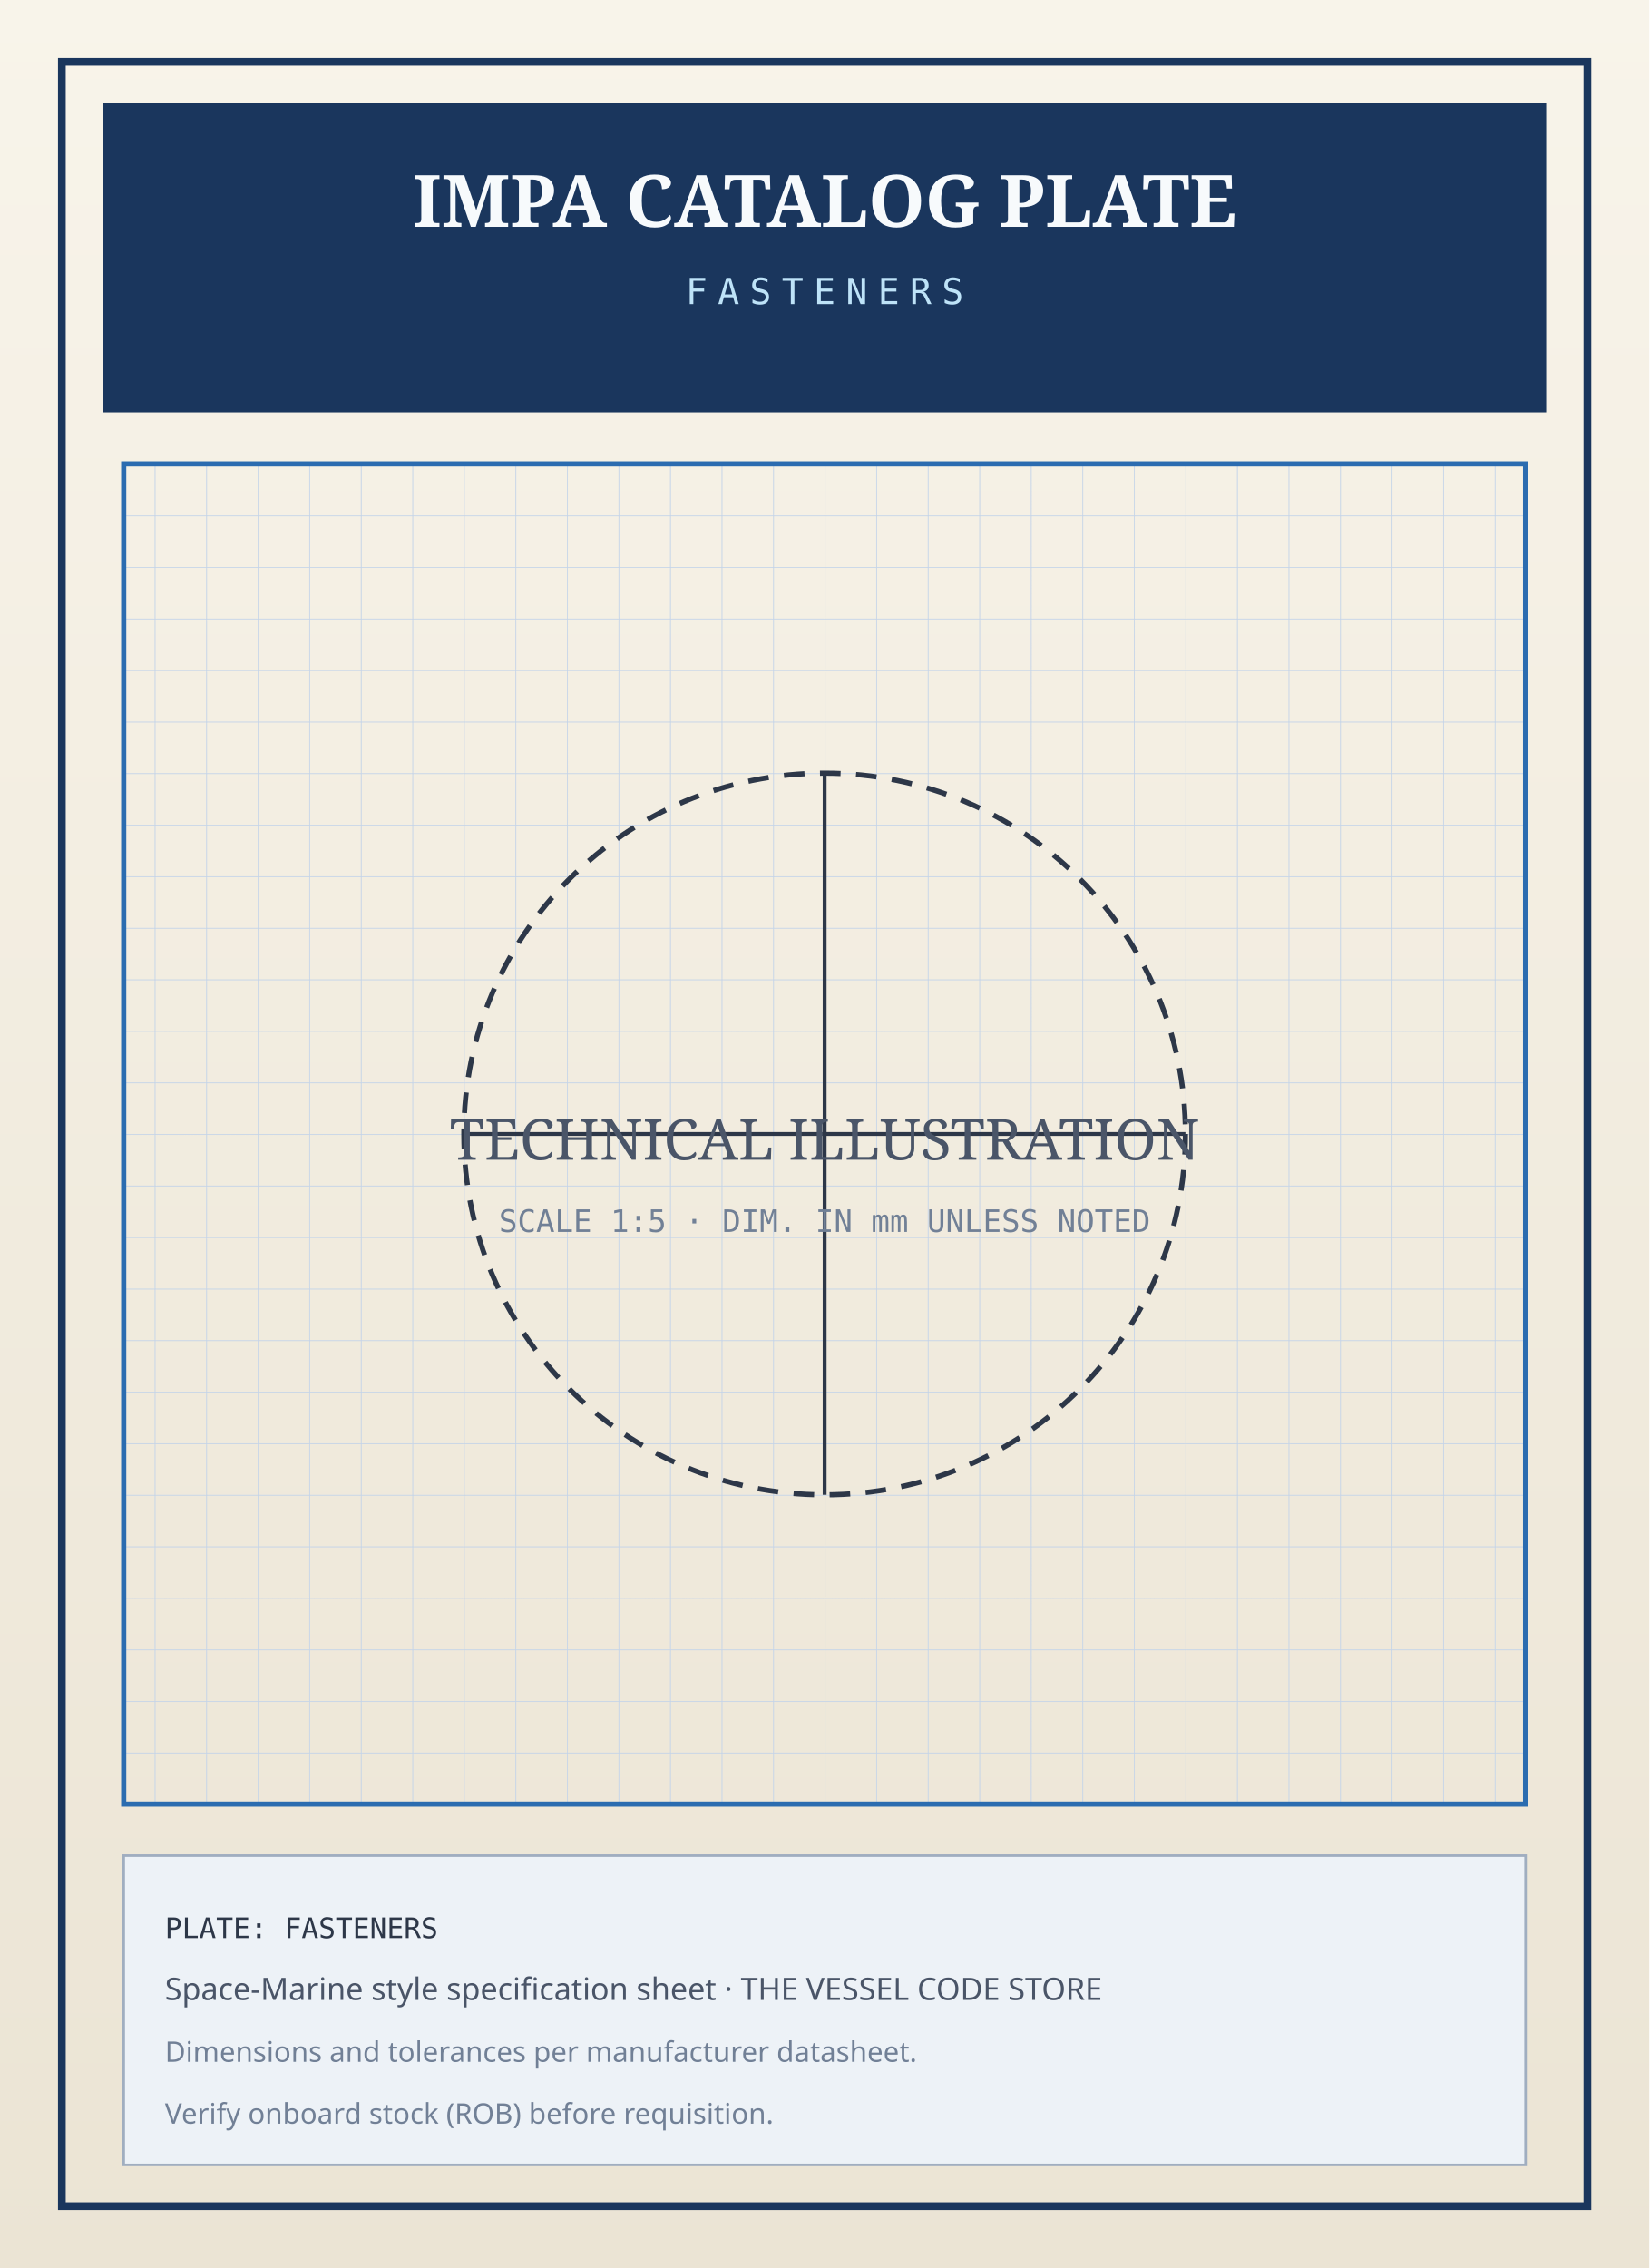
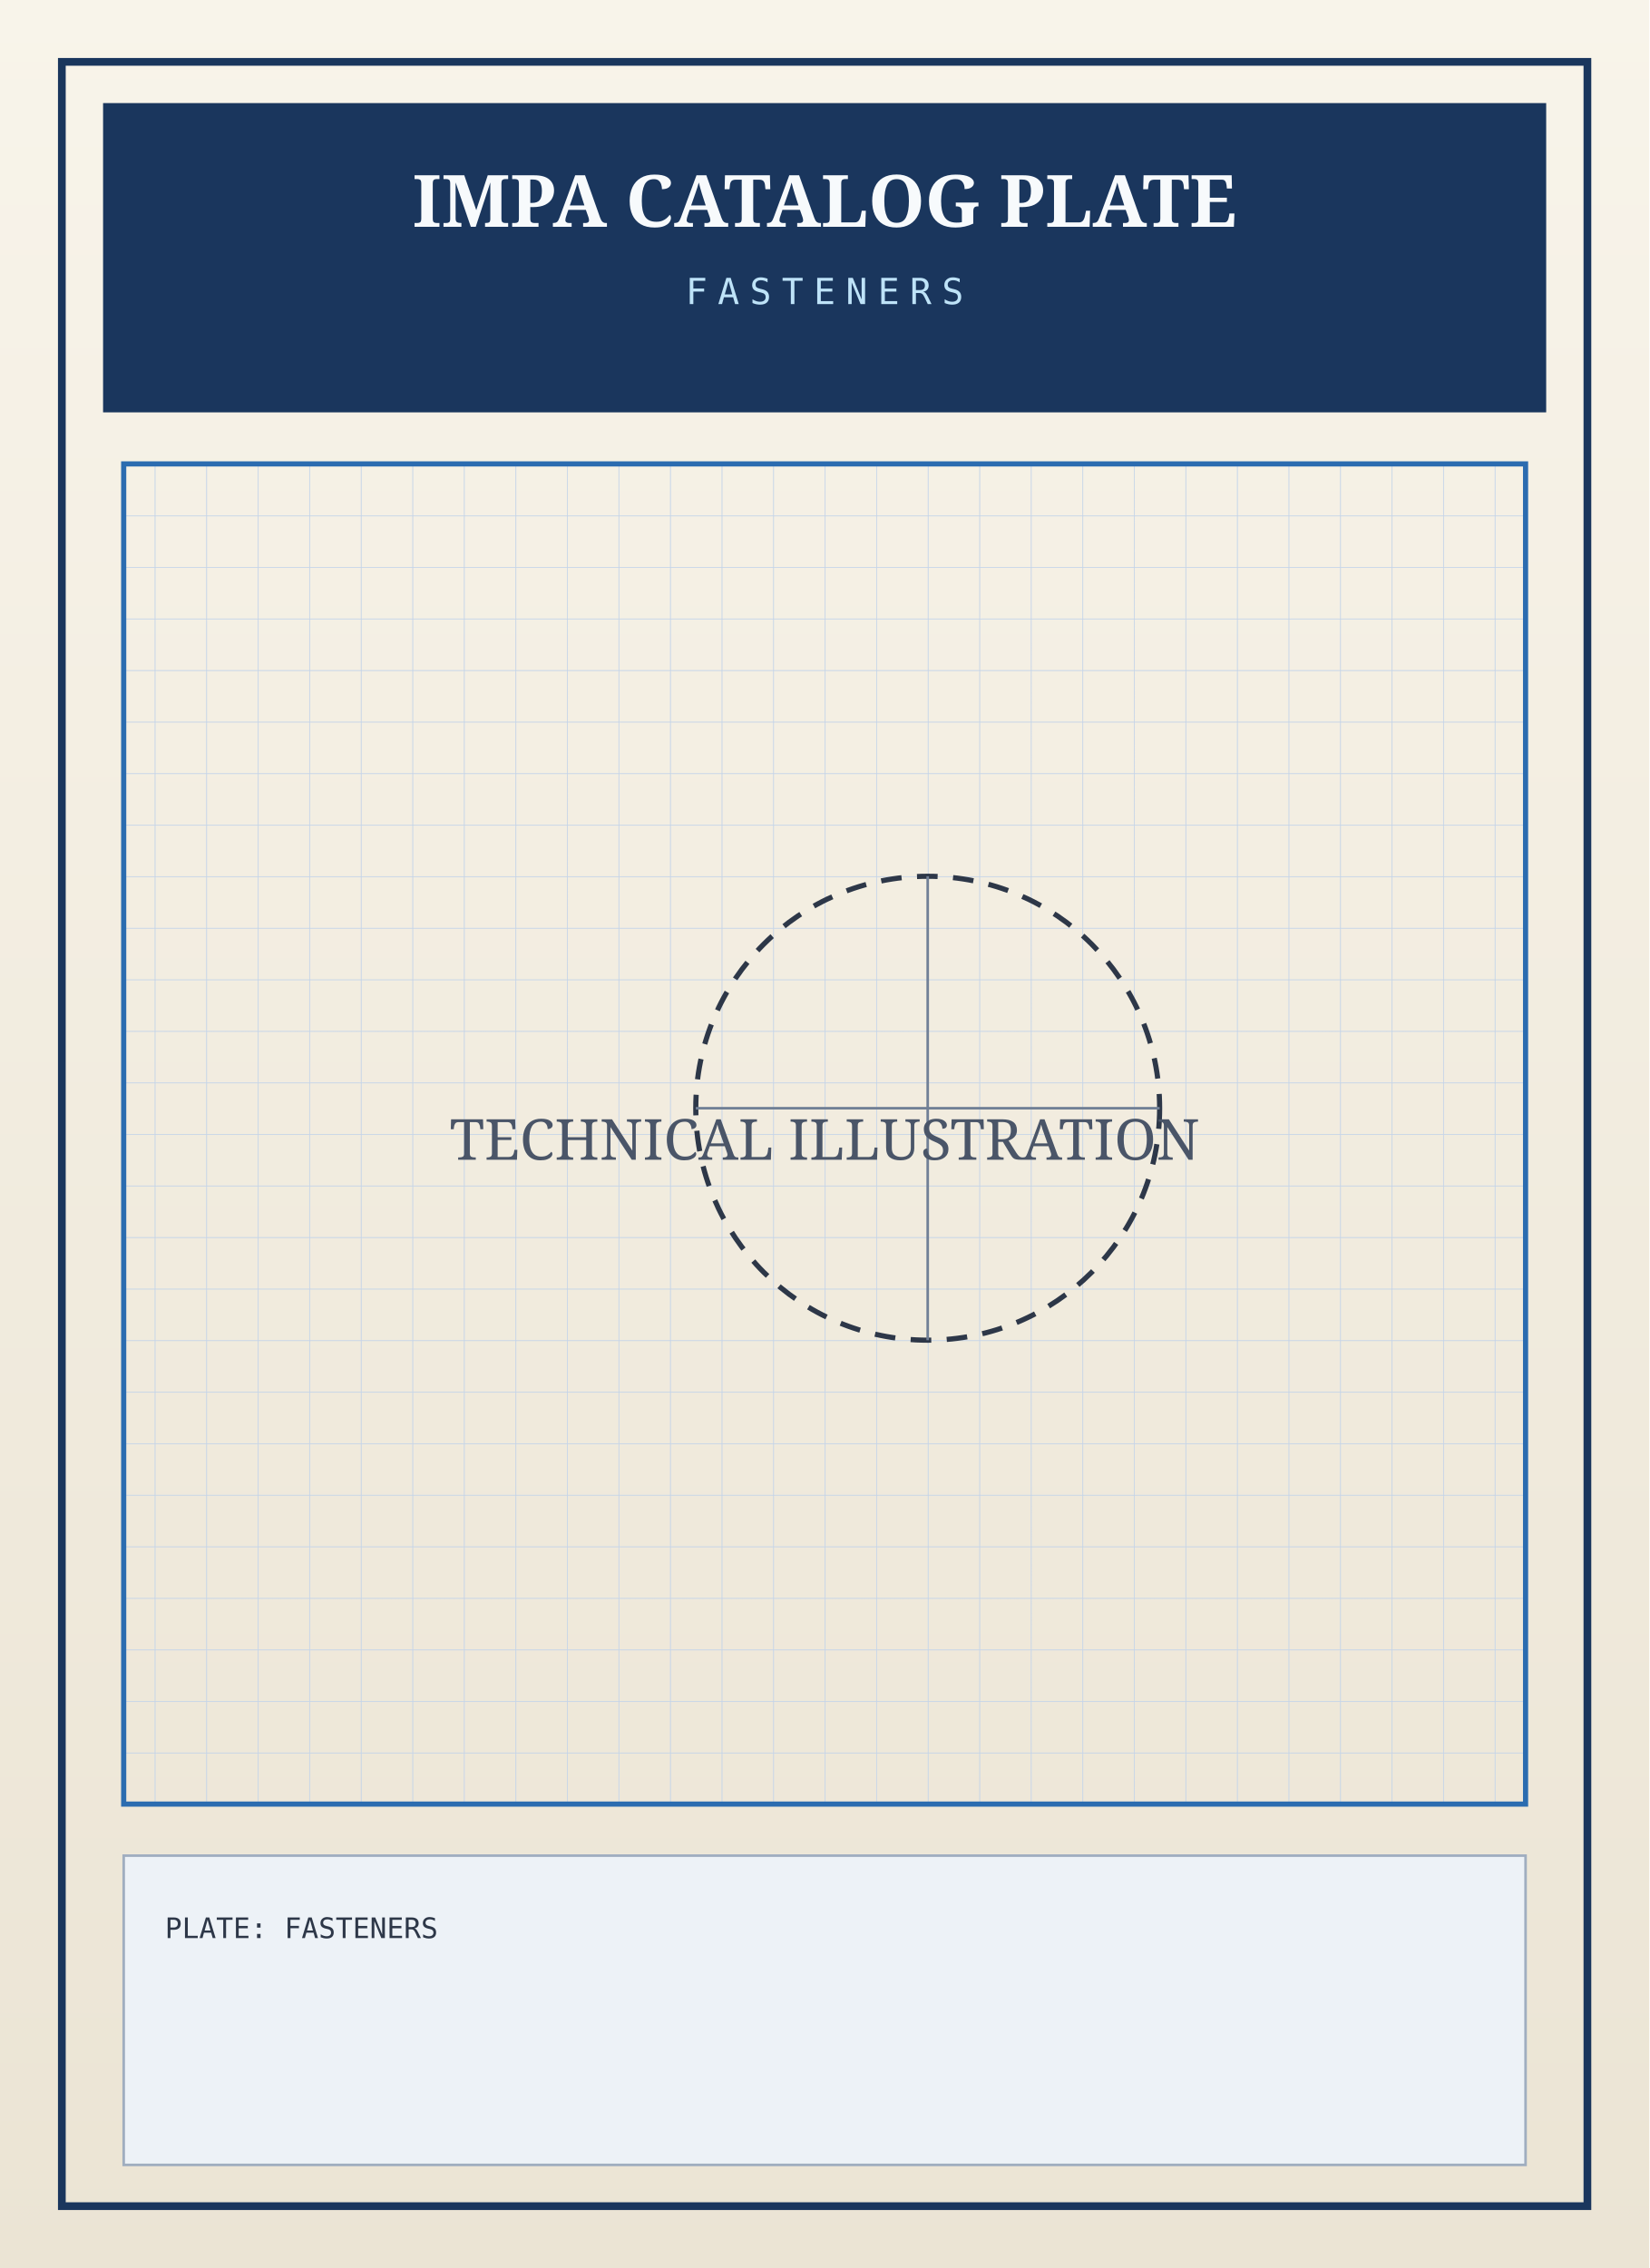
<svg xmlns="http://www.w3.org/2000/svg" viewBox="0 0 640 880" role="img" aria-label="FASTENERS catalog plate">
  <defs>
    <pattern id="grid" width="20" height="20" patternUnits="userSpaceOnUse">
      <path d="M 20 0 L 0 0 0 20" fill="none" stroke="#c5d4e8" stroke-width="0.6" />
    </pattern>
    <linearGradient id="paper" x1="0" y1="0" x2="0" y2="1">
      <stop offset="0%" stop-color="#f8f4ea" />
      <stop offset="100%" stop-color="#ebe4d4" />
    </linearGradient>
  </defs>
  <rect width="640" height="880" fill="url(#paper)" />
  <rect x="24" y="24" width="592" height="832" fill="none" stroke="#1a365d" stroke-width="3" />
  <rect x="40" y="40" width="560" height="120" fill="#1a365d" />
  <text x="320" y="88" text-anchor="middle" fill="#f7fafc" font-family="Georgia, serif" font-size="28" font-weight="700">IMPA CATALOG PLATE</text>
  <text x="320" y="118" text-anchor="middle" fill="#bee3f8" font-family="ui-monospace, monospace" font-size="14" letter-spacing="4">FASTENERS</text>
  <rect x="48" y="180" width="544" height="520" fill="url(#grid)" stroke="#2b6cb0" stroke-width="2" />
-   <circle cx="320" cy="440" r="140" fill="none" stroke="#2d3748" stroke-width="2" stroke-dasharray="8 6" />
-   <line x1="180" y1="440" x2="460" y2="440" stroke="#2d3748" stroke-width="1.5" />
-   <line x1="320" y1="300" x2="320" y2="580" stroke="#2d3748" stroke-width="1.5" />
+   <circle cx="360" cy="430" r="90" fill="none" stroke="#2d3748" stroke-width="2" stroke-dasharray="8 6" />
+   <line x1="270" y1="430" x2="450" y2="430" stroke="#718096" stroke-width="1" />
+   <line x1="360" y1="340" x2="360" y2="520" stroke="#718096" stroke-width="1" />
  <text x="320" y="450" text-anchor="middle" fill="#4a5568" font-family="Georgia, serif" font-size="22">TECHNICAL ILLUSTRATION</text>
-   <text x="320" y="478" text-anchor="middle" fill="#718096" font-family="ui-monospace, monospace" font-size="12">SCALE 1:5 · DIM. IN mm UNLESS NOTED</text>
  <rect x="48" y="720" width="544" height="120" fill="#edf2f7" stroke="#a0aec0" stroke-width="1" />
  <text x="64" y="752" fill="#2d3748" font-family="ui-monospace, monospace" font-size="11">PLATE: FASTENERS</text>
-   <text x="64" y="776" fill="#4a5568" font-family="ui-sans-serif, system-ui" font-size="12">Space-Marine style specification sheet · THE VESSEL CODE STORE</text>
-   <text x="64" y="800" fill="#718096" font-family="ui-sans-serif, system-ui" font-size="11">Dimensions and tolerances per manufacturer datasheet.</text>
-   <text x="64" y="824" fill="#718096" font-family="ui-sans-serif, system-ui" font-size="11">Verify onboard stock (ROB) before requisition.</text>
</svg>
